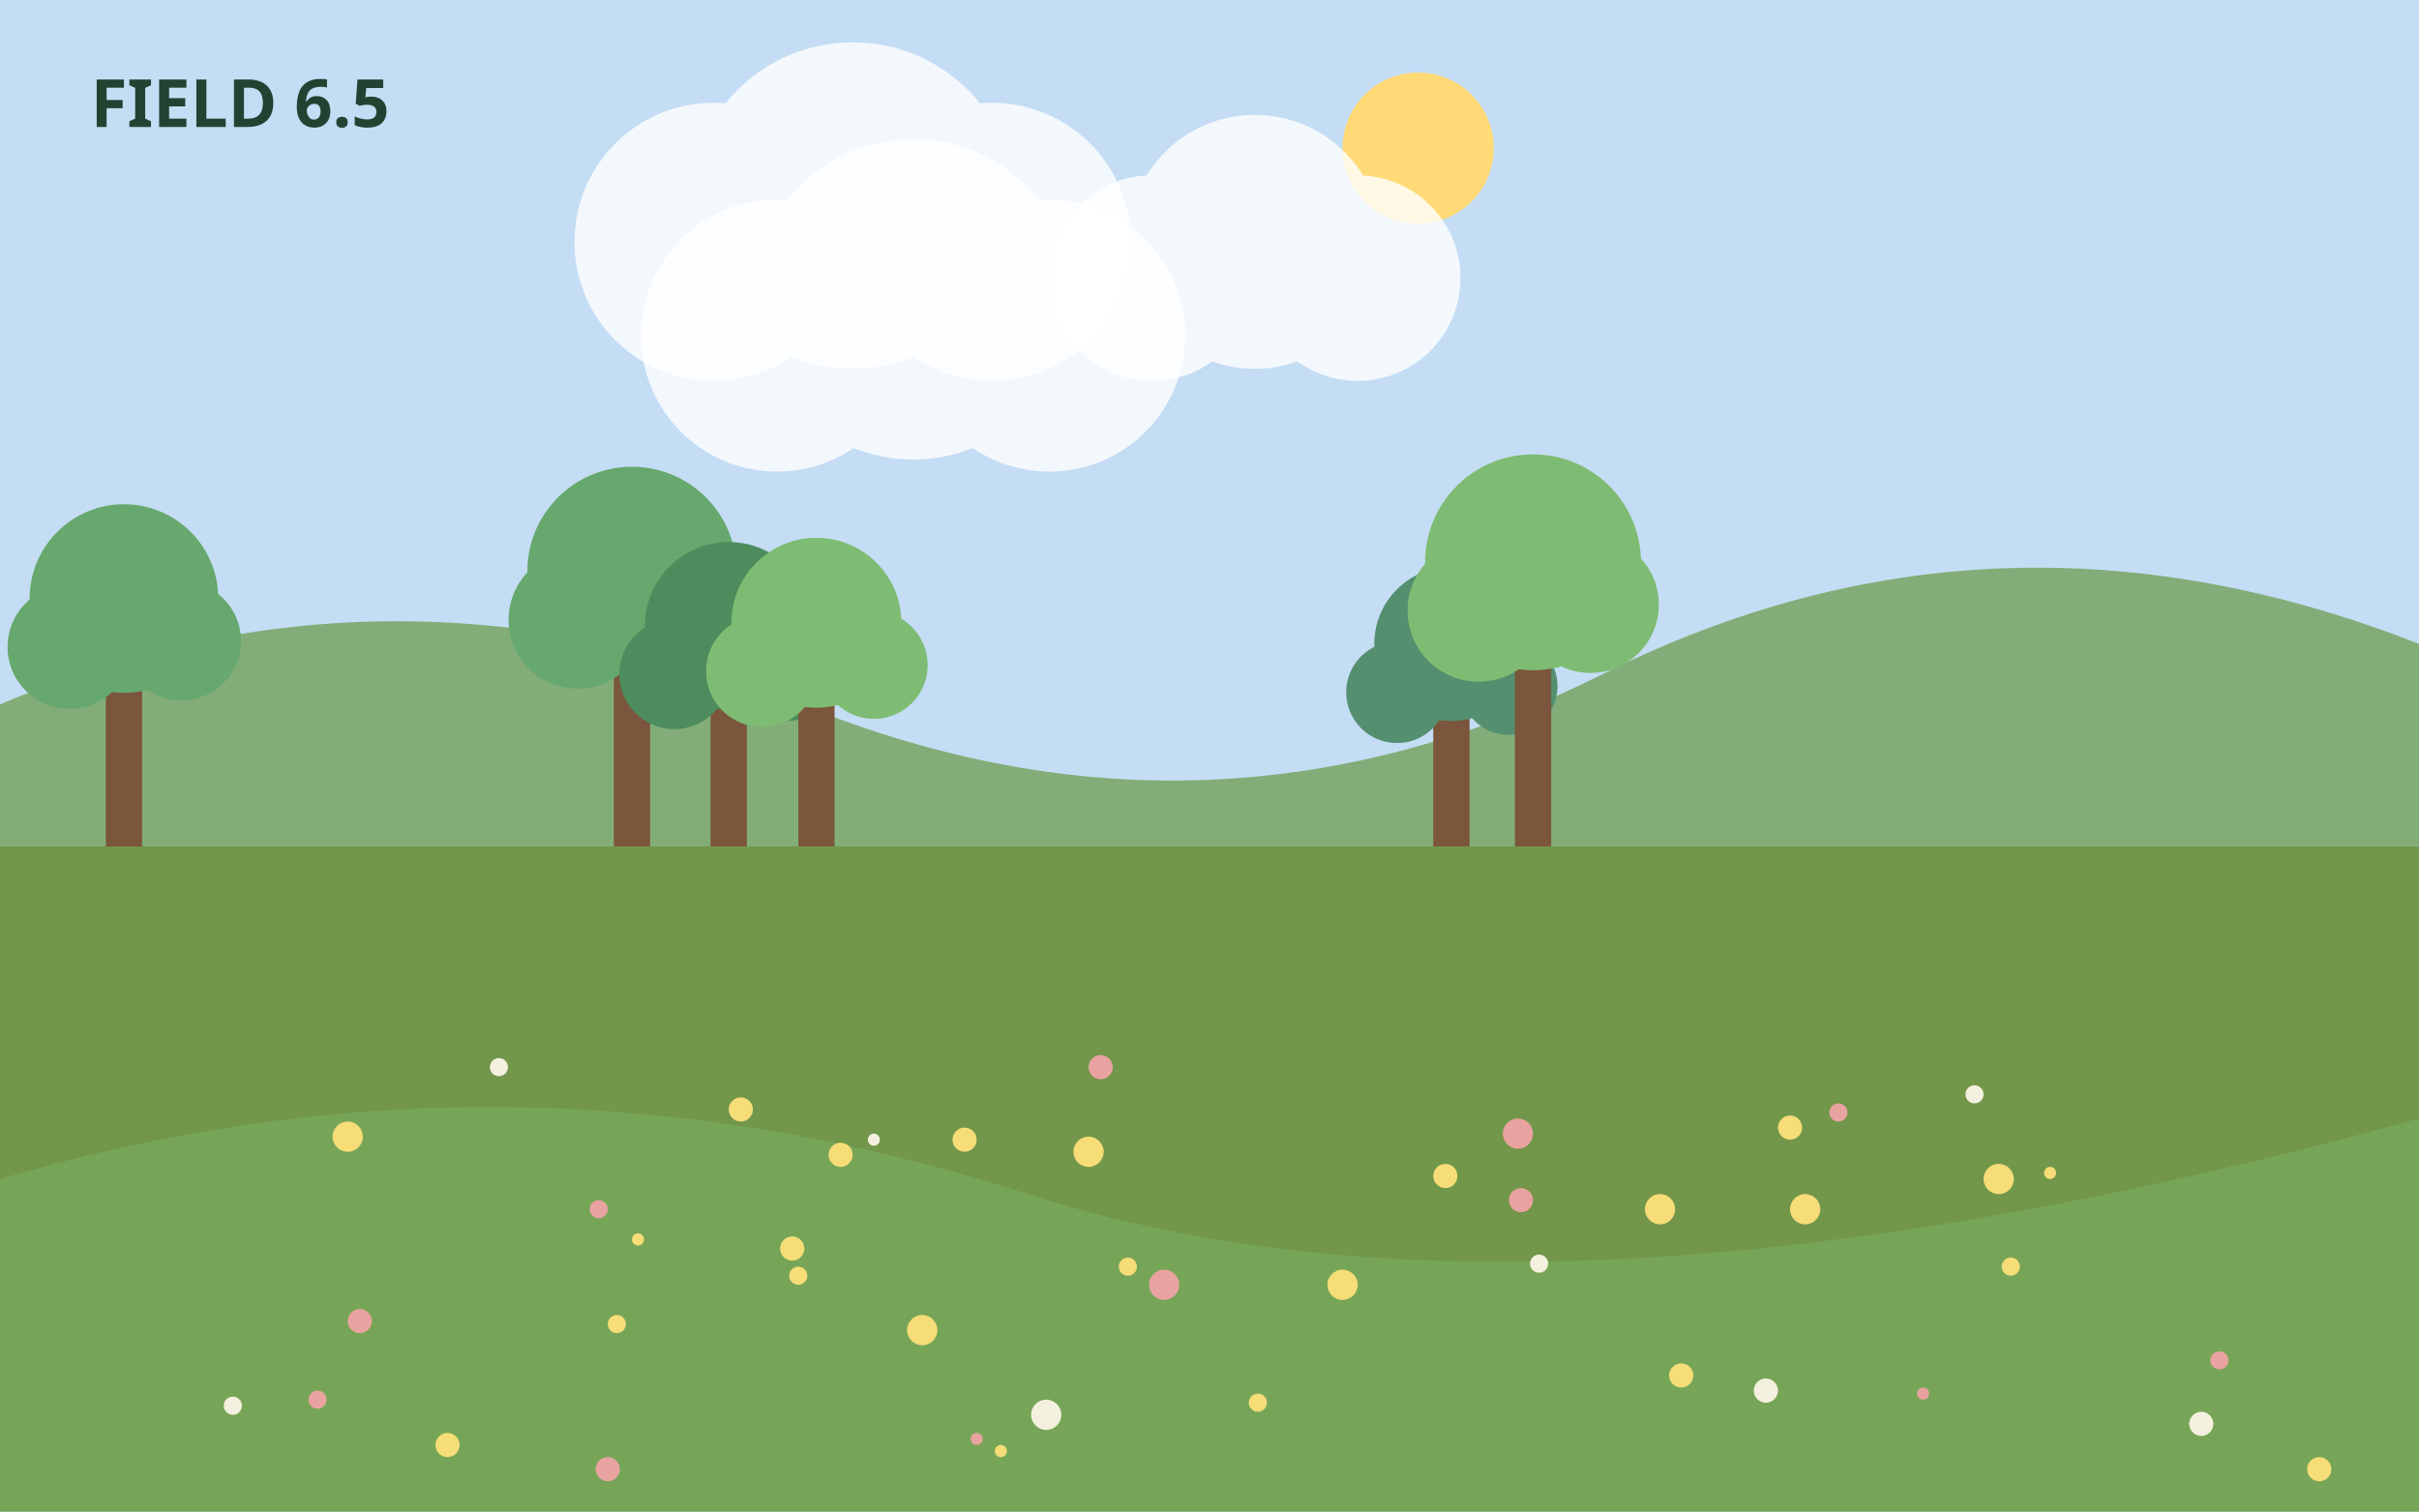
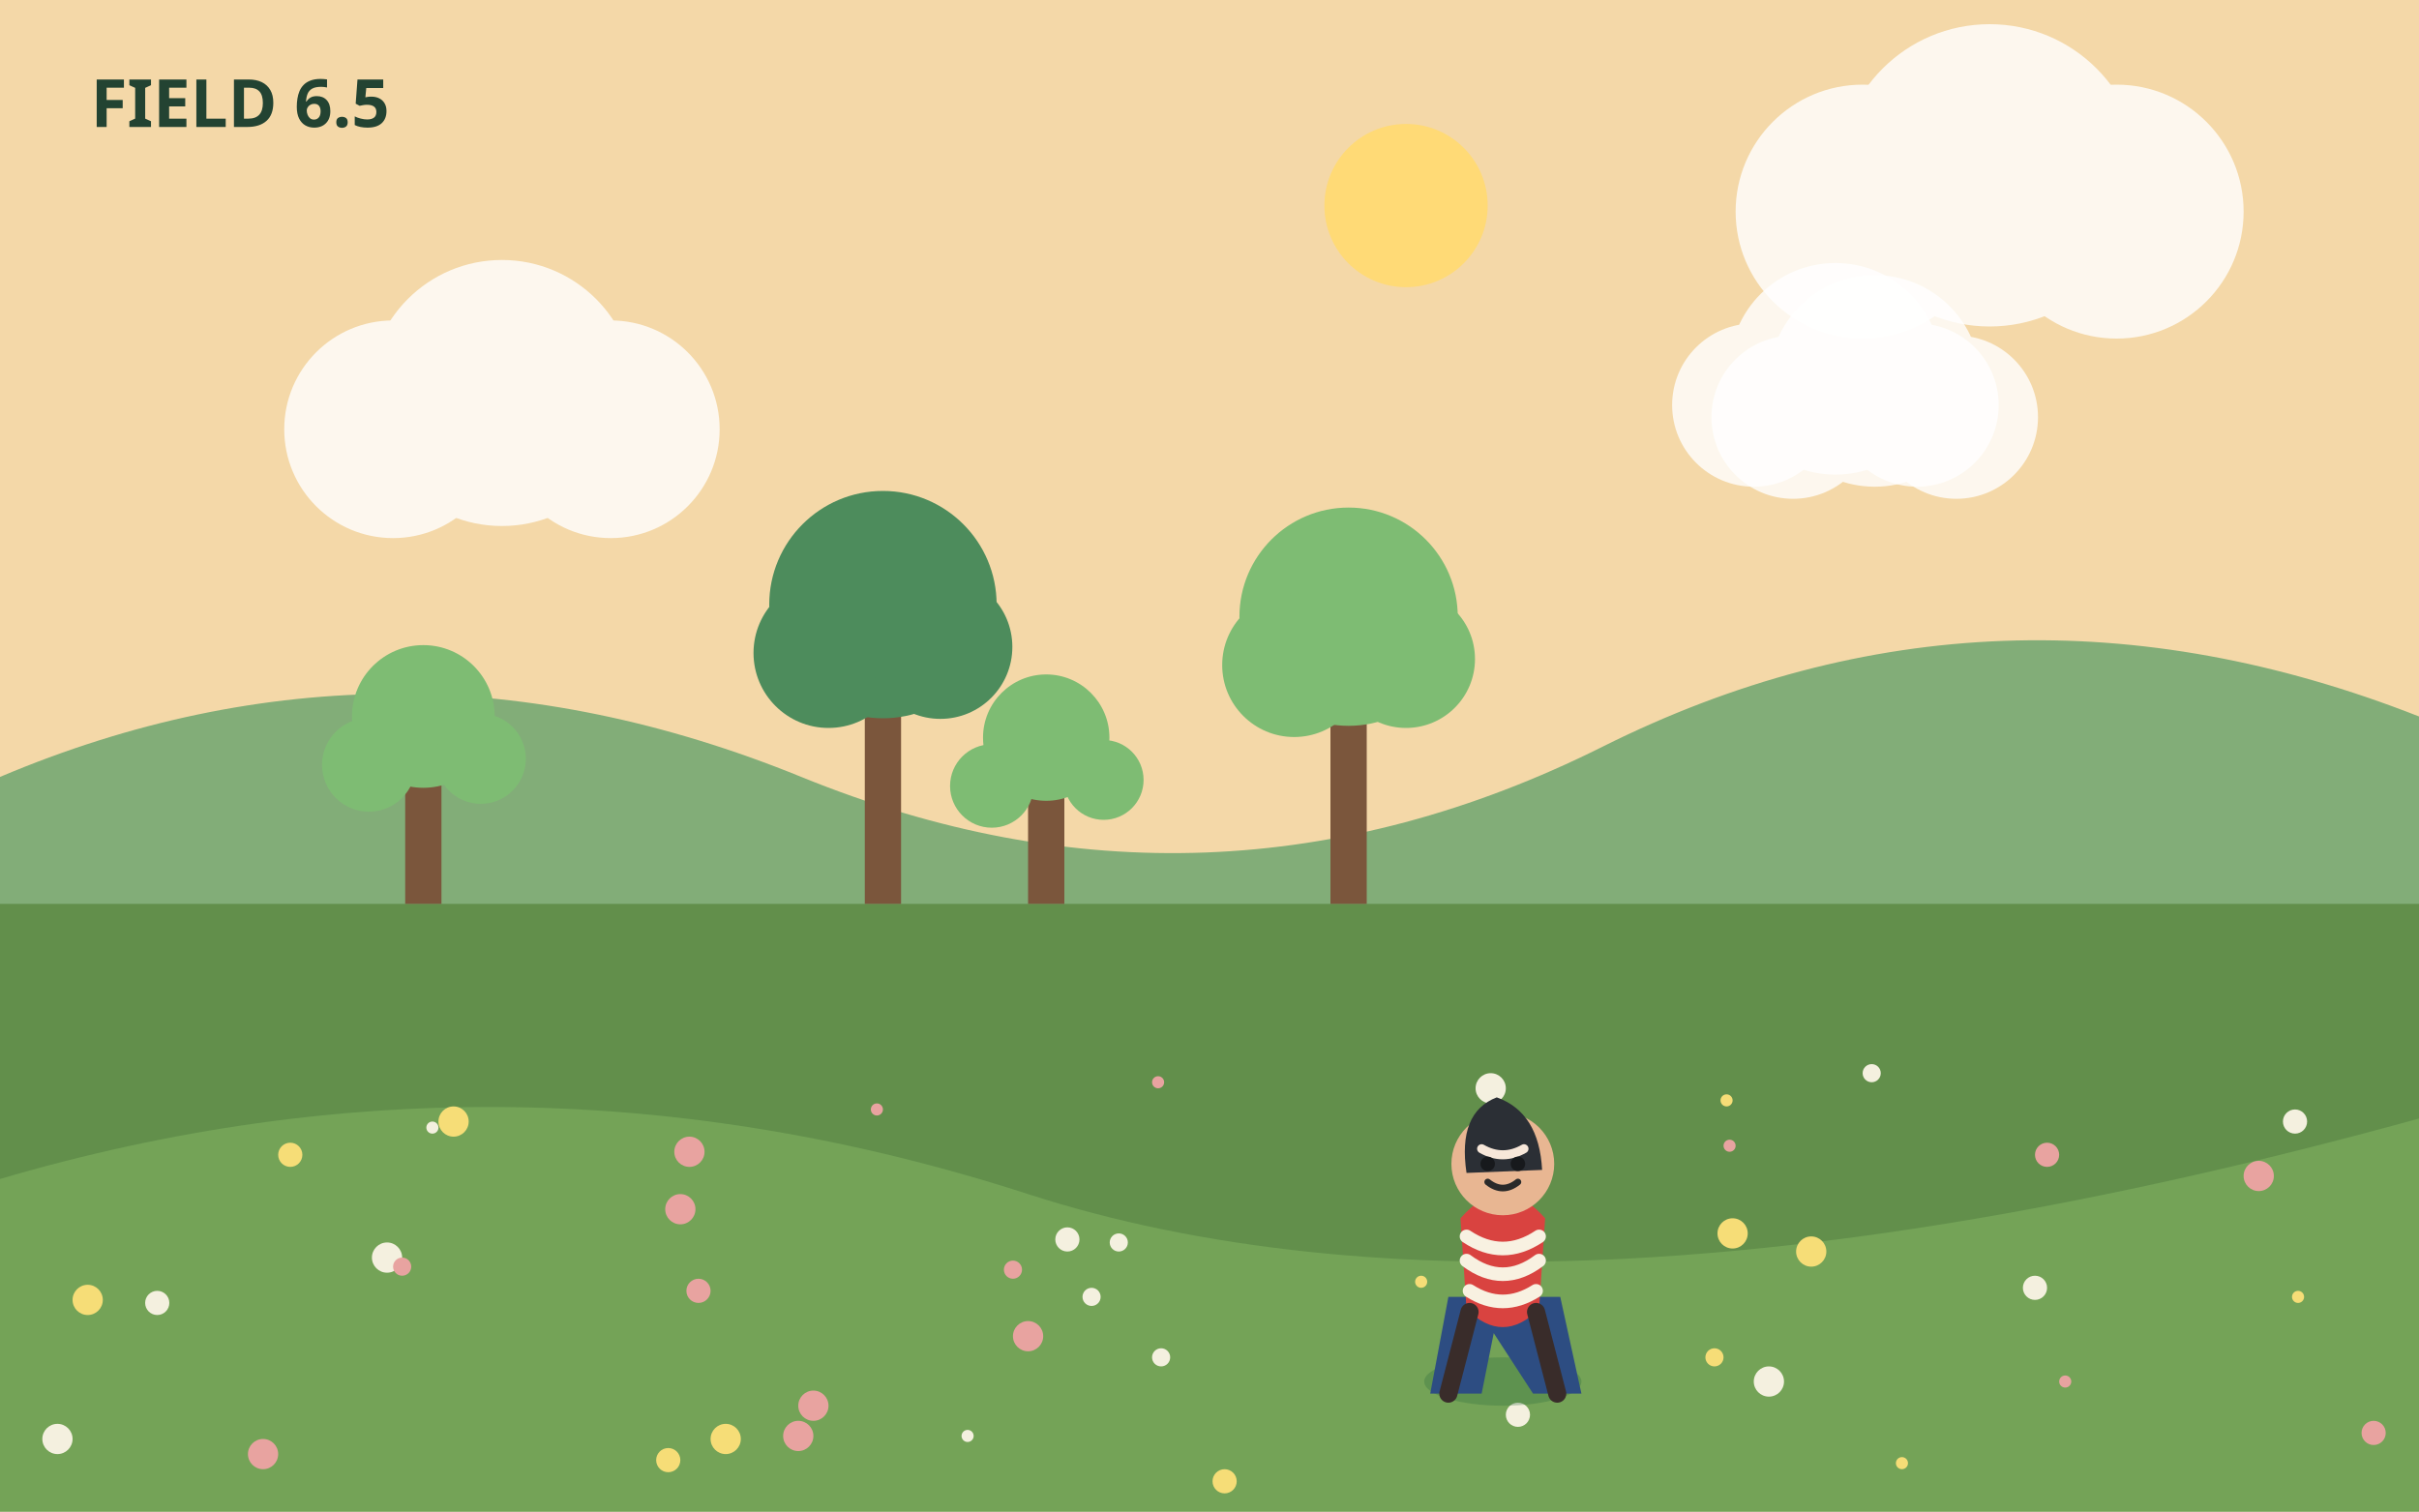
<svg xmlns="http://www.w3.org/2000/svg" width="800" height="500" viewBox="0 0 800 500">
-   <rect width="800" height="500" fill="#c4ddf4" />
-   <circle cx="469" cy="49" r="25" fill="#ffda76" />
+   <rect width="800" height="500" fill="#f4d8a8" />
+   <circle cx="465" cy="68" r="27" fill="#ffda76" />
  <g fill="#ffffff" opacity="0.8">
-     <circle cx="236" cy="80" r="46" />
-     <circle cx="282" cy="68" r="54" />
-     <circle cx="328" cy="80" r="46" />
+     <circle cx="593" cy="138" r="27" />
+     <circle cx="620" cy="126" r="35" />
+     <circle cx="647" cy="138" r="27" />
  </g>
  <g fill="#ffffff" opacity="0.8">
-     <circle cx="257" cy="111" r="45" />
-     <circle cx="302" cy="99" r="53" />
-     <circle cx="347" cy="111" r="45" />
+     <circle cx="616" cy="70" r="42" />
+     <circle cx="658" cy="58" r="50" />
+     <circle cx="700" cy="70" r="42" />
  </g>
  <g fill="#ffffff" opacity="0.8">
-     <circle cx="381" cy="92" r="34" />
-     <circle cx="415" cy="80" r="42" />
-     <circle cx="449" cy="92" r="34" />
+     <circle cx="580" cy="134" r="27" />
+     <circle cx="607" cy="122" r="35" />
+     <circle cx="634" cy="134" r="27" />
  </g>
-   <path d="M0 233 Q130 178 265 233 T530 223 T800 213 V340 H0Z" fill="#82ad78" />
-   <rect y="280" width="800" height="220" fill="#72964a" />
+   <g fill="#ffffff" opacity="0.8">
+     <circle cx="130" cy="142" r="36" />
+     <circle cx="166" cy="130" r="44" />
+     <circle cx="202" cy="142" r="36" />
+   </g>
+   <path d="M0 257 Q130 202 265 257 T530 247 T800 237 V340 H0Z" fill="#82ad78" />
+   <rect y="299" width="800" height="201" fill="#628f4b" />
  <path d="M0 390 Q170 340 340 395 T800 370 V500 H0Z" fill="#78a95b" opacity="0.78" />
-   <rect x="35" y="198" width="12" height="82" fill="#7b563c" stroke="none" />
-   <circle cx="41" cy="198" r="31.2" fill="#66a86d" stroke="none" />
-   <circle cx="23" cy="214" r="20.5" fill="#66a86d" stroke="none" />
-   <circle cx="60" cy="212" r="19.7" fill="#66a86d" stroke="none" />
-   <rect x="203" y="189" width="12" height="91" fill="#7b563c" stroke="none" />
-   <circle cx="209" cy="189" r="34.6" fill="#66a86d" stroke="none" />
-   <circle cx="191" cy="205" r="22.8" fill="#66a86d" stroke="none" />
-   <circle cx="228" cy="203" r="21.8" fill="#66a86d" stroke="none" />
-   <rect x="235" y="207" width="12" height="73" fill="#7b563c" stroke="none" />
-   <circle cx="241" cy="207" r="27.7" fill="#4d8c5c" stroke="none" />
-   <circle cx="223" cy="223" r="18.2" fill="#4d8c5c" stroke="none" />
-   <circle cx="260" cy="221" r="17.5" fill="#4d8c5c" stroke="none" />
-   <rect x="264" y="206" width="12" height="74" fill="#7b563c" stroke="none" />
-   <circle cx="270" cy="206" r="28.1" fill="#7ebc73" stroke="none" />
-   <circle cx="252" cy="222" r="18.5" fill="#7ebc73" stroke="none" />
-   <circle cx="289" cy="220" r="17.8" fill="#7ebc73" stroke="none" />
-   <rect x="474" y="213" width="12" height="67" fill="#7b563c" stroke="none" />
-   <circle cx="480" cy="213" r="25.5" fill="#548f6f" stroke="none" />
-   <circle cx="462" cy="229" r="16.8" fill="#548f6f" stroke="none" />
-   <circle cx="499" cy="227" r="16.1" fill="#548f6f" stroke="none" />
-   <rect x="501" y="186" width="12" height="94" fill="#7b563c" stroke="none" />
-   <circle cx="507" cy="186" r="35.7" fill="#7ebc73" stroke="none" />
-   <circle cx="489" cy="202" r="23.5" fill="#7ebc73" stroke="none" />
-   <circle cx="526" cy="200" r="22.6" fill="#7ebc73" stroke="none" />
-   <circle cx="728" cy="471" r="4" fill="#f4f0df" />
-   <circle cx="636" cy="461" r="2" fill="#e8a3a0" />
-   <circle cx="478" cy="389" r="4" fill="#f6dd77" />
-   <circle cx="608" cy="368" r="3" fill="#e8a3a0" />
-   <circle cx="767" cy="486" r="4" fill="#f6dd77" />
-   <circle cx="364" cy="353" r="4" fill="#e8a3a0" />
-   <circle cx="500" cy="377" r="2" fill="#f6dd77" />
-   <circle cx="262" cy="413" r="4" fill="#f6dd77" />
-   <circle cx="245" cy="367" r="4" fill="#f6dd77" />
-   <circle cx="323" cy="476" r="2" fill="#e8a3a0" />
-   <circle cx="509" cy="418" r="3" fill="#f4f0df" />
-   <circle cx="373" cy="419" r="3" fill="#f6dd77" />
-   <circle cx="549" cy="400" r="5" fill="#f6dd77" />
-   <circle cx="360" cy="381" r="5" fill="#f6dd77" />
-   <circle cx="346" cy="468" r="5" fill="#f4f0df" />
-   <circle cx="503" cy="397" r="4" fill="#e8a3a0" />
-   <circle cx="592" cy="373" r="4" fill="#f6dd77" />
-   <circle cx="119" cy="437" r="4" fill="#e8a3a0" />
-   <circle cx="661" cy="390" r="5" fill="#f6dd77" />
-   <circle cx="278" cy="382" r="4" fill="#f6dd77" />
-   <circle cx="385" cy="425" r="5" fill="#e8a3a0" />
-   <circle cx="165" cy="353" r="3" fill="#f4f0df" />
-   <circle cx="678" cy="388" r="2" fill="#f6dd77" />
-   <circle cx="289" cy="377" r="2" fill="#f4f0df" />
-   <circle cx="734" cy="450" r="3" fill="#e8a3a0" />
-   <circle cx="264" cy="422" r="3" fill="#f6dd77" />
-   <circle cx="653" cy="362" r="3" fill="#f4f0df" />
-   <circle cx="204" cy="438" r="3" fill="#f6dd77" />
-   <circle cx="416" cy="464" r="3" fill="#f6dd77" />
-   <circle cx="201" cy="486" r="4" fill="#e8a3a0" />
-   <circle cx="556" cy="455" r="4" fill="#f6dd77" />
-   <circle cx="77" cy="465" r="3" fill="#f4f0df" />
-   <circle cx="115" cy="376" r="5" fill="#f6dd77" />
-   <circle cx="584" cy="460" r="4" fill="#f4f0df" />
-   <circle cx="305" cy="440" r="5" fill="#f6dd77" />
-   <circle cx="665" cy="419" r="3" fill="#f6dd77" />
-   <circle cx="331" cy="480" r="2" fill="#f6dd77" />
-   <circle cx="198" cy="400" r="3" fill="#e8a3a0" />
-   <circle cx="211" cy="410" r="2" fill="#f6dd77" />
-   <circle cx="148" cy="478" r="4" fill="#f6dd77" />
-   <circle cx="444" cy="425" r="5" fill="#f6dd77" />
-   <circle cx="502" cy="375" r="5" fill="#e8a3a0" />
-   <circle cx="319" cy="377" r="4" fill="#f6dd77" />
-   <circle cx="597" cy="400" r="5" fill="#f6dd77" />
-   <circle cx="105" cy="463" r="3" fill="#e8a3a0" />
+   <rect x="134" y="237" width="12" height="62" fill="#7b563c" stroke="none" />
+   <circle cx="140" cy="237" r="23.6" fill="#7ebc73" stroke="none" />
+   <circle cx="122" cy="253" r="15.5" fill="#7ebc73" stroke="none" />
+   <circle cx="159" cy="251" r="14.9" fill="#7ebc73" stroke="none" />
+   <rect x="286" y="200" width="12" height="99" fill="#7b563c" stroke="none" />
+   <circle cx="292" cy="200" r="37.6" fill="#4d8c5c" stroke="none" />
+   <circle cx="274" cy="216" r="24.8" fill="#4d8c5c" stroke="none" />
+   <circle cx="311" cy="214" r="23.8" fill="#4d8c5c" stroke="none" />
+   <rect x="340" y="244" width="12" height="55" fill="#7b563c" stroke="none" />
+   <circle cx="346" cy="244" r="20.9" fill="#7ebc73" stroke="none" />
+   <circle cx="328" cy="260" r="13.8" fill="#7ebc73" stroke="none" />
+   <circle cx="365" cy="258" r="13.2" fill="#7ebc73" stroke="none" />
+   <rect x="440" y="204" width="12" height="95" fill="#7b563c" stroke="none" />
+   <circle cx="446" cy="204" r="36.1" fill="#7ebc73" stroke="none" />
+   <circle cx="428" cy="220" r="23.8" fill="#7ebc73" stroke="none" />
+   <circle cx="465" cy="218" r="22.8" fill="#7ebc73" stroke="none" />
+   <circle cx="585" cy="457" r="5" fill="#f4f0df" />
+   <circle cx="370" cy="411" r="3" fill="#f4f0df" />
+   <circle cx="573" cy="408" r="5" fill="#f6dd77" />
+   <circle cx="361" cy="429" r="3" fill="#f4f0df" />
+   <circle cx="683" cy="457" r="2" fill="#e8a3a0" />
+   <circle cx="96" cy="382" r="4" fill="#f6dd77" />
+   <circle cx="269" cy="465" r="5" fill="#e8a3a0" />
+   <circle cx="225" cy="400" r="5" fill="#e8a3a0" />
+   <circle cx="335" cy="420" r="3" fill="#e8a3a0" />
+   <circle cx="128" cy="416" r="5" fill="#f4f0df" />
+   <circle cx="264" cy="475" r="5" fill="#e8a3a0" />
+   <circle cx="19" cy="476" r="5" fill="#f4f0df" />
+   <circle cx="150" cy="371" r="5" fill="#f6dd77" />
+   <circle cx="143" cy="373" r="2" fill="#f4f0df" />
+   <circle cx="572" cy="379" r="2" fill="#e8a3a0" />
+   <circle cx="512" cy="449" r="3" fill="#f4f0df" />
+   <circle cx="133" cy="419" r="3" fill="#e8a3a0" />
+   <circle cx="52" cy="431" r="4" fill="#f4f0df" />
+   <circle cx="221" cy="483" r="4" fill="#f6dd77" />
+   <circle cx="290" cy="367" r="2" fill="#e8a3a0" />
+   <circle cx="571" cy="364" r="2" fill="#f6dd77" />
+   <circle cx="619" cy="355" r="3" fill="#f4f0df" />
+   <circle cx="87" cy="481" r="5" fill="#e8a3a0" />
+   <circle cx="599" cy="414" r="5" fill="#f6dd77" />
+   <circle cx="384" cy="449" r="3" fill="#f4f0df" />
+   <circle cx="785" cy="474" r="4" fill="#e8a3a0" />
+   <circle cx="759" cy="371" r="4" fill="#f4f0df" />
+   <circle cx="567" cy="449" r="3" fill="#f6dd77" />
+   <circle cx="760" cy="429" r="2" fill="#f6dd77" />
+   <circle cx="240" cy="476" r="5" fill="#f6dd77" />
+   <circle cx="405" cy="490" r="4" fill="#f6dd77" />
+   <circle cx="353" cy="410" r="4" fill="#f4f0df" />
+   <circle cx="383" cy="358" r="2" fill="#e8a3a0" />
+   <circle cx="493" cy="360" r="5" fill="#f4f0df" />
+   <circle cx="29" cy="430" r="5" fill="#f6dd77" />
+   <circle cx="470" cy="424" r="2" fill="#f6dd77" />
+   <circle cx="340" cy="442" r="5" fill="#e8a3a0" />
+   <circle cx="629" cy="484" r="2" fill="#f6dd77" />
+   <circle cx="502" cy="468" r="4" fill="#f4f0df" />
+   <circle cx="320" cy="475" r="2" fill="#f4f0df" />
+   <circle cx="747" cy="389" r="5" fill="#e8a3a0" />
+   <circle cx="677" cy="382" r="4" fill="#e8a3a0" />
+   <circle cx="228" cy="381" r="5" fill="#e8a3a0" />
+   <circle cx="673" cy="426" r="4" fill="#f4f0df" />
+   <circle cx="231" cy="427" r="4" fill="#e8a3a0" />
  <text x="30" y="42" fill="#234332" font-family="sans-serif" font-size="22" font-weight="700">FIELD 6.5</text>
+   <g id="finder" stroke="none">
+     <ellipse cx="497" cy="457" rx="26" ry="8" fill="#2d6b3d" opacity="0.30" />
+     <path d="M479 429 L473 461 L490 461 L494 441 L507 461 L523 461 L516 429Z" fill="#2d4d82" />
+     <path d="M483 403 Q497 387 511 403 L509 433 Q497 445 485 433Z" fill="#d94340" />
+     <path d="M485 409 Q497 417 509 409 M485 417 Q497 426 509 417 M486 427 Q497 434 508 427" fill="none" stroke="#f8f1e1" stroke-width="4.5" stroke-linecap="round" />
+     <circle cx="497" cy="385" r="17" fill="#e8b692" />
+     <path d="M485 388 Q482 368 495 363 Q509 368 510 387Z" fill="#2b2f35" />
+     <path d="M490 380 Q497 384 504 380" fill="none" stroke="#f7e7d9" stroke-width="3" stroke-linecap="round" />
+     <circle cx="492" cy="385" r="2.4" fill="#17191c" />
+     <circle cx="502" cy="385" r="2.4" fill="#17191c" />
+     <path d="M492 391 Q497 395 502 391" fill="none" stroke="#2a2a2a" stroke-width="2.2" stroke-linecap="round" />
+     <path d="M486 434 L479 461 M508 434 L515 461" stroke="#392c2a" stroke-width="6" stroke-linecap="round" />
+   </g>
</svg>
